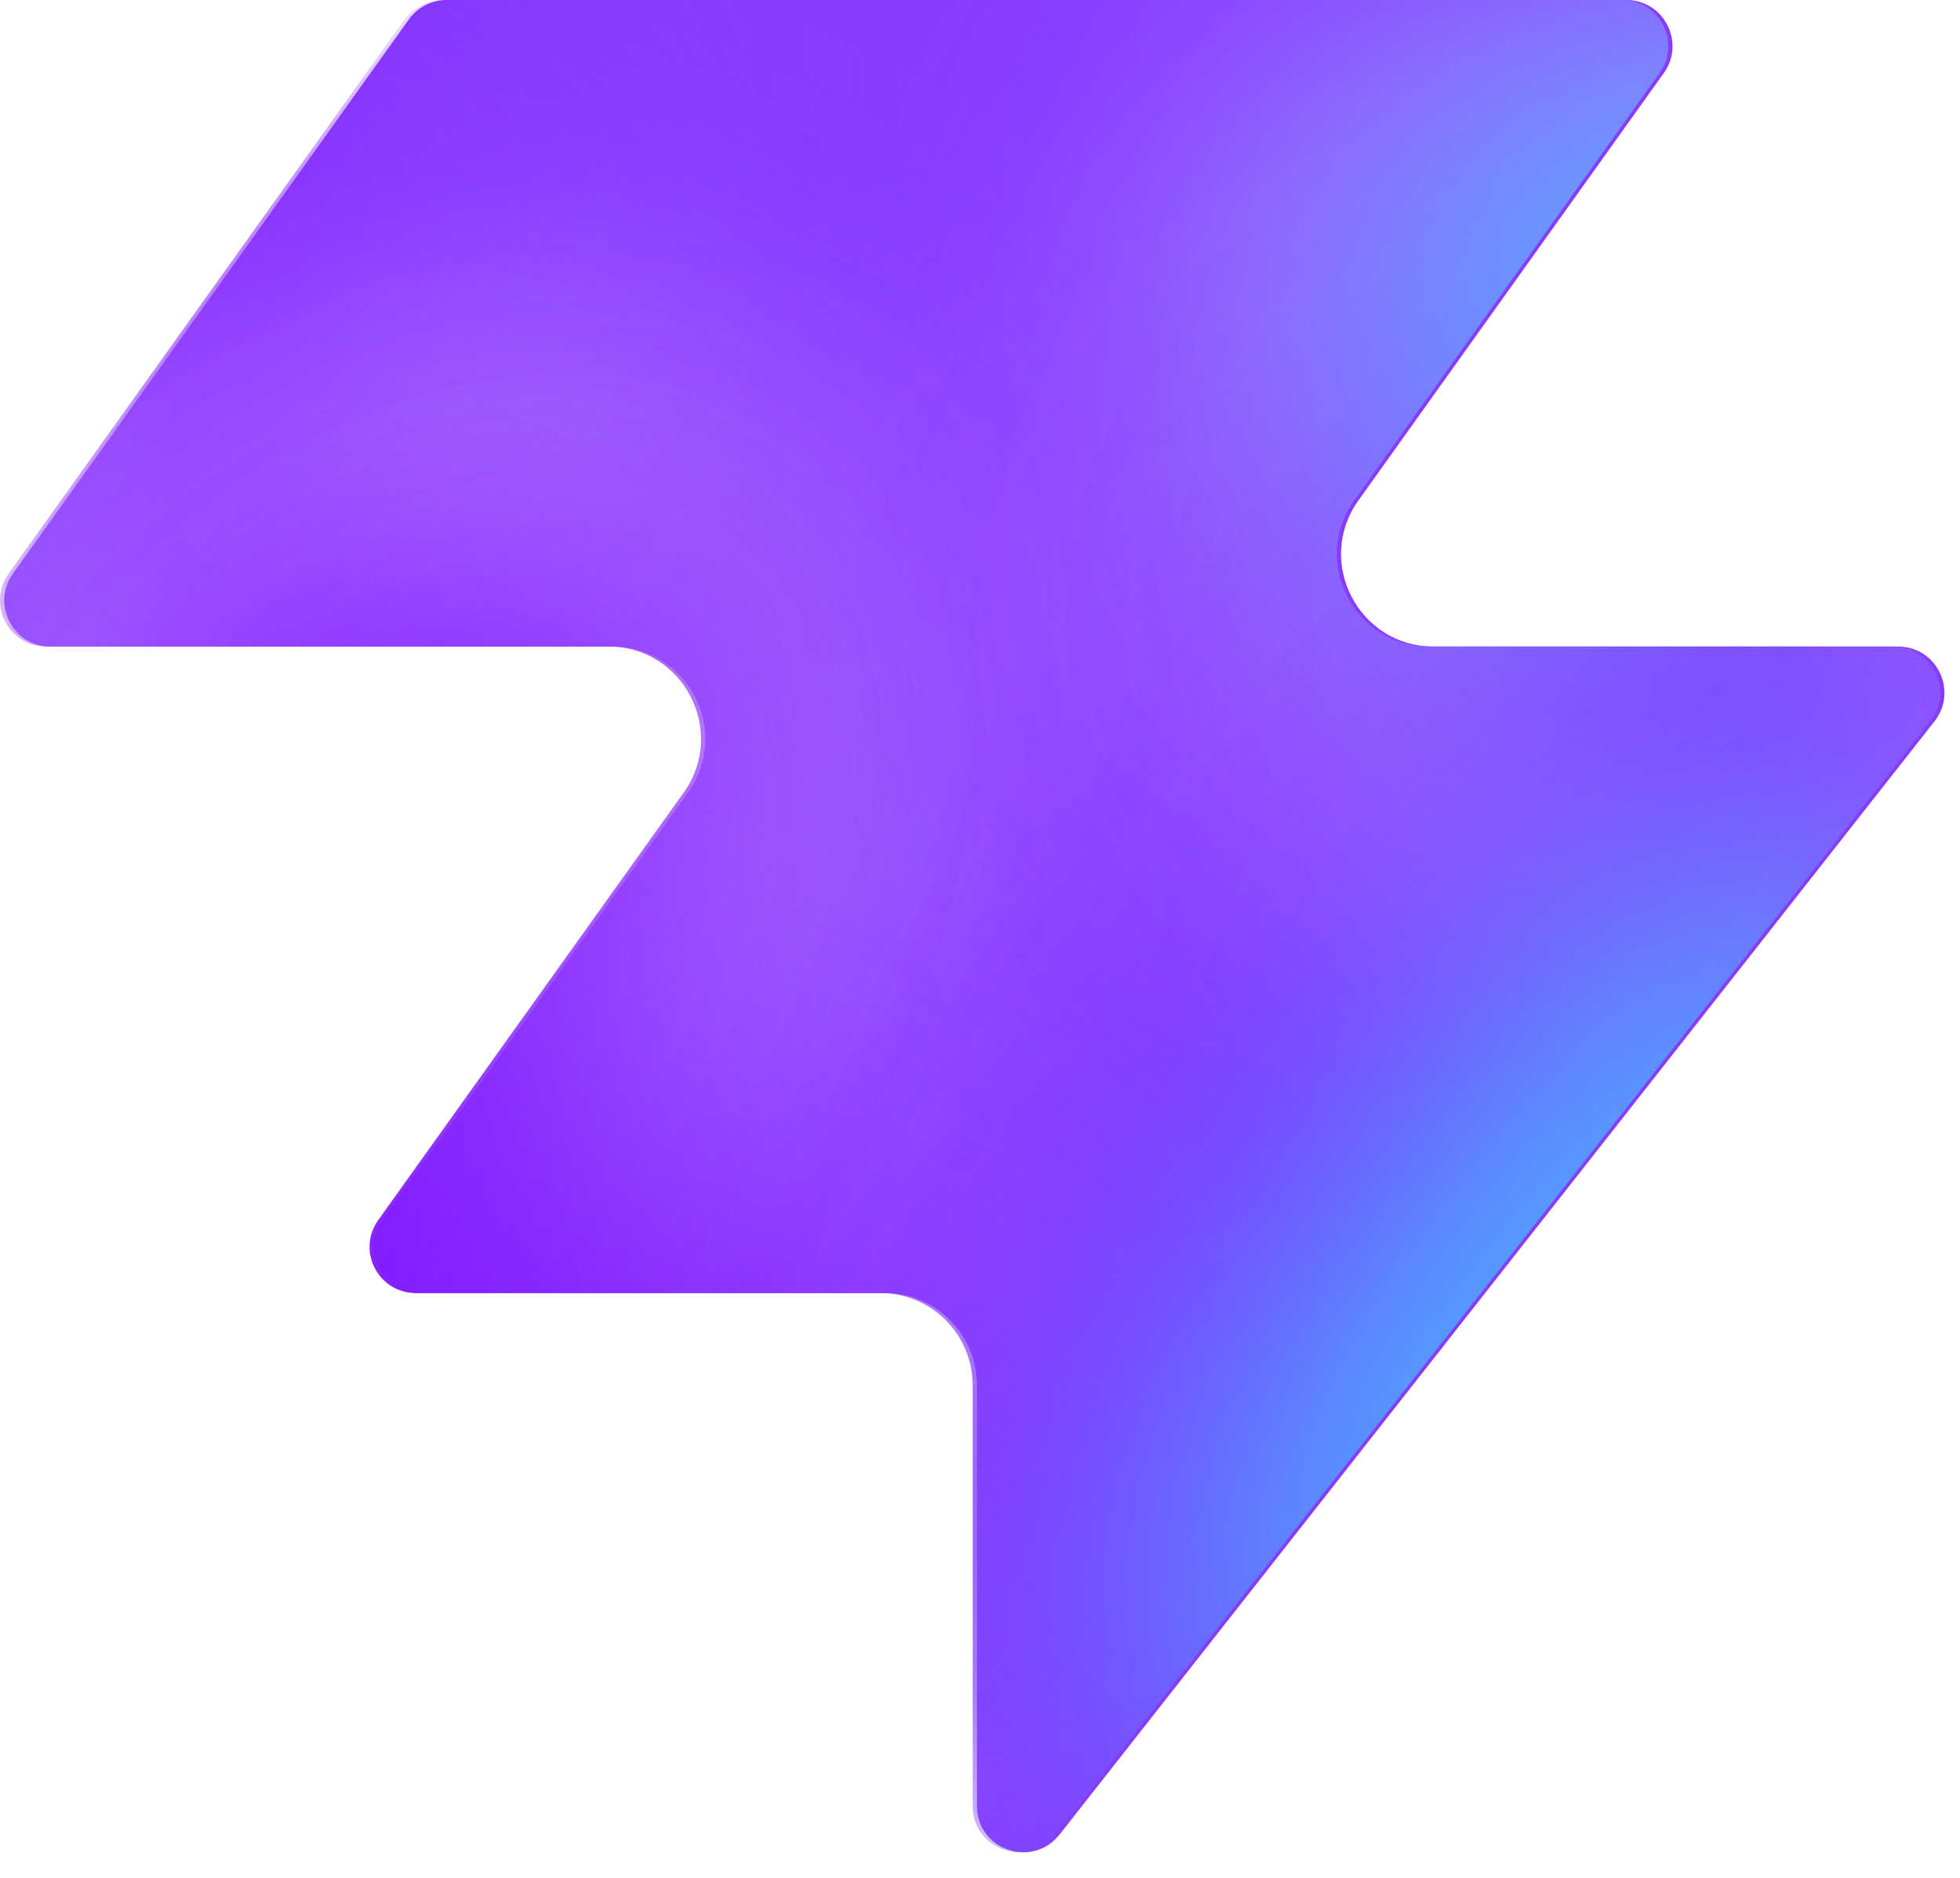
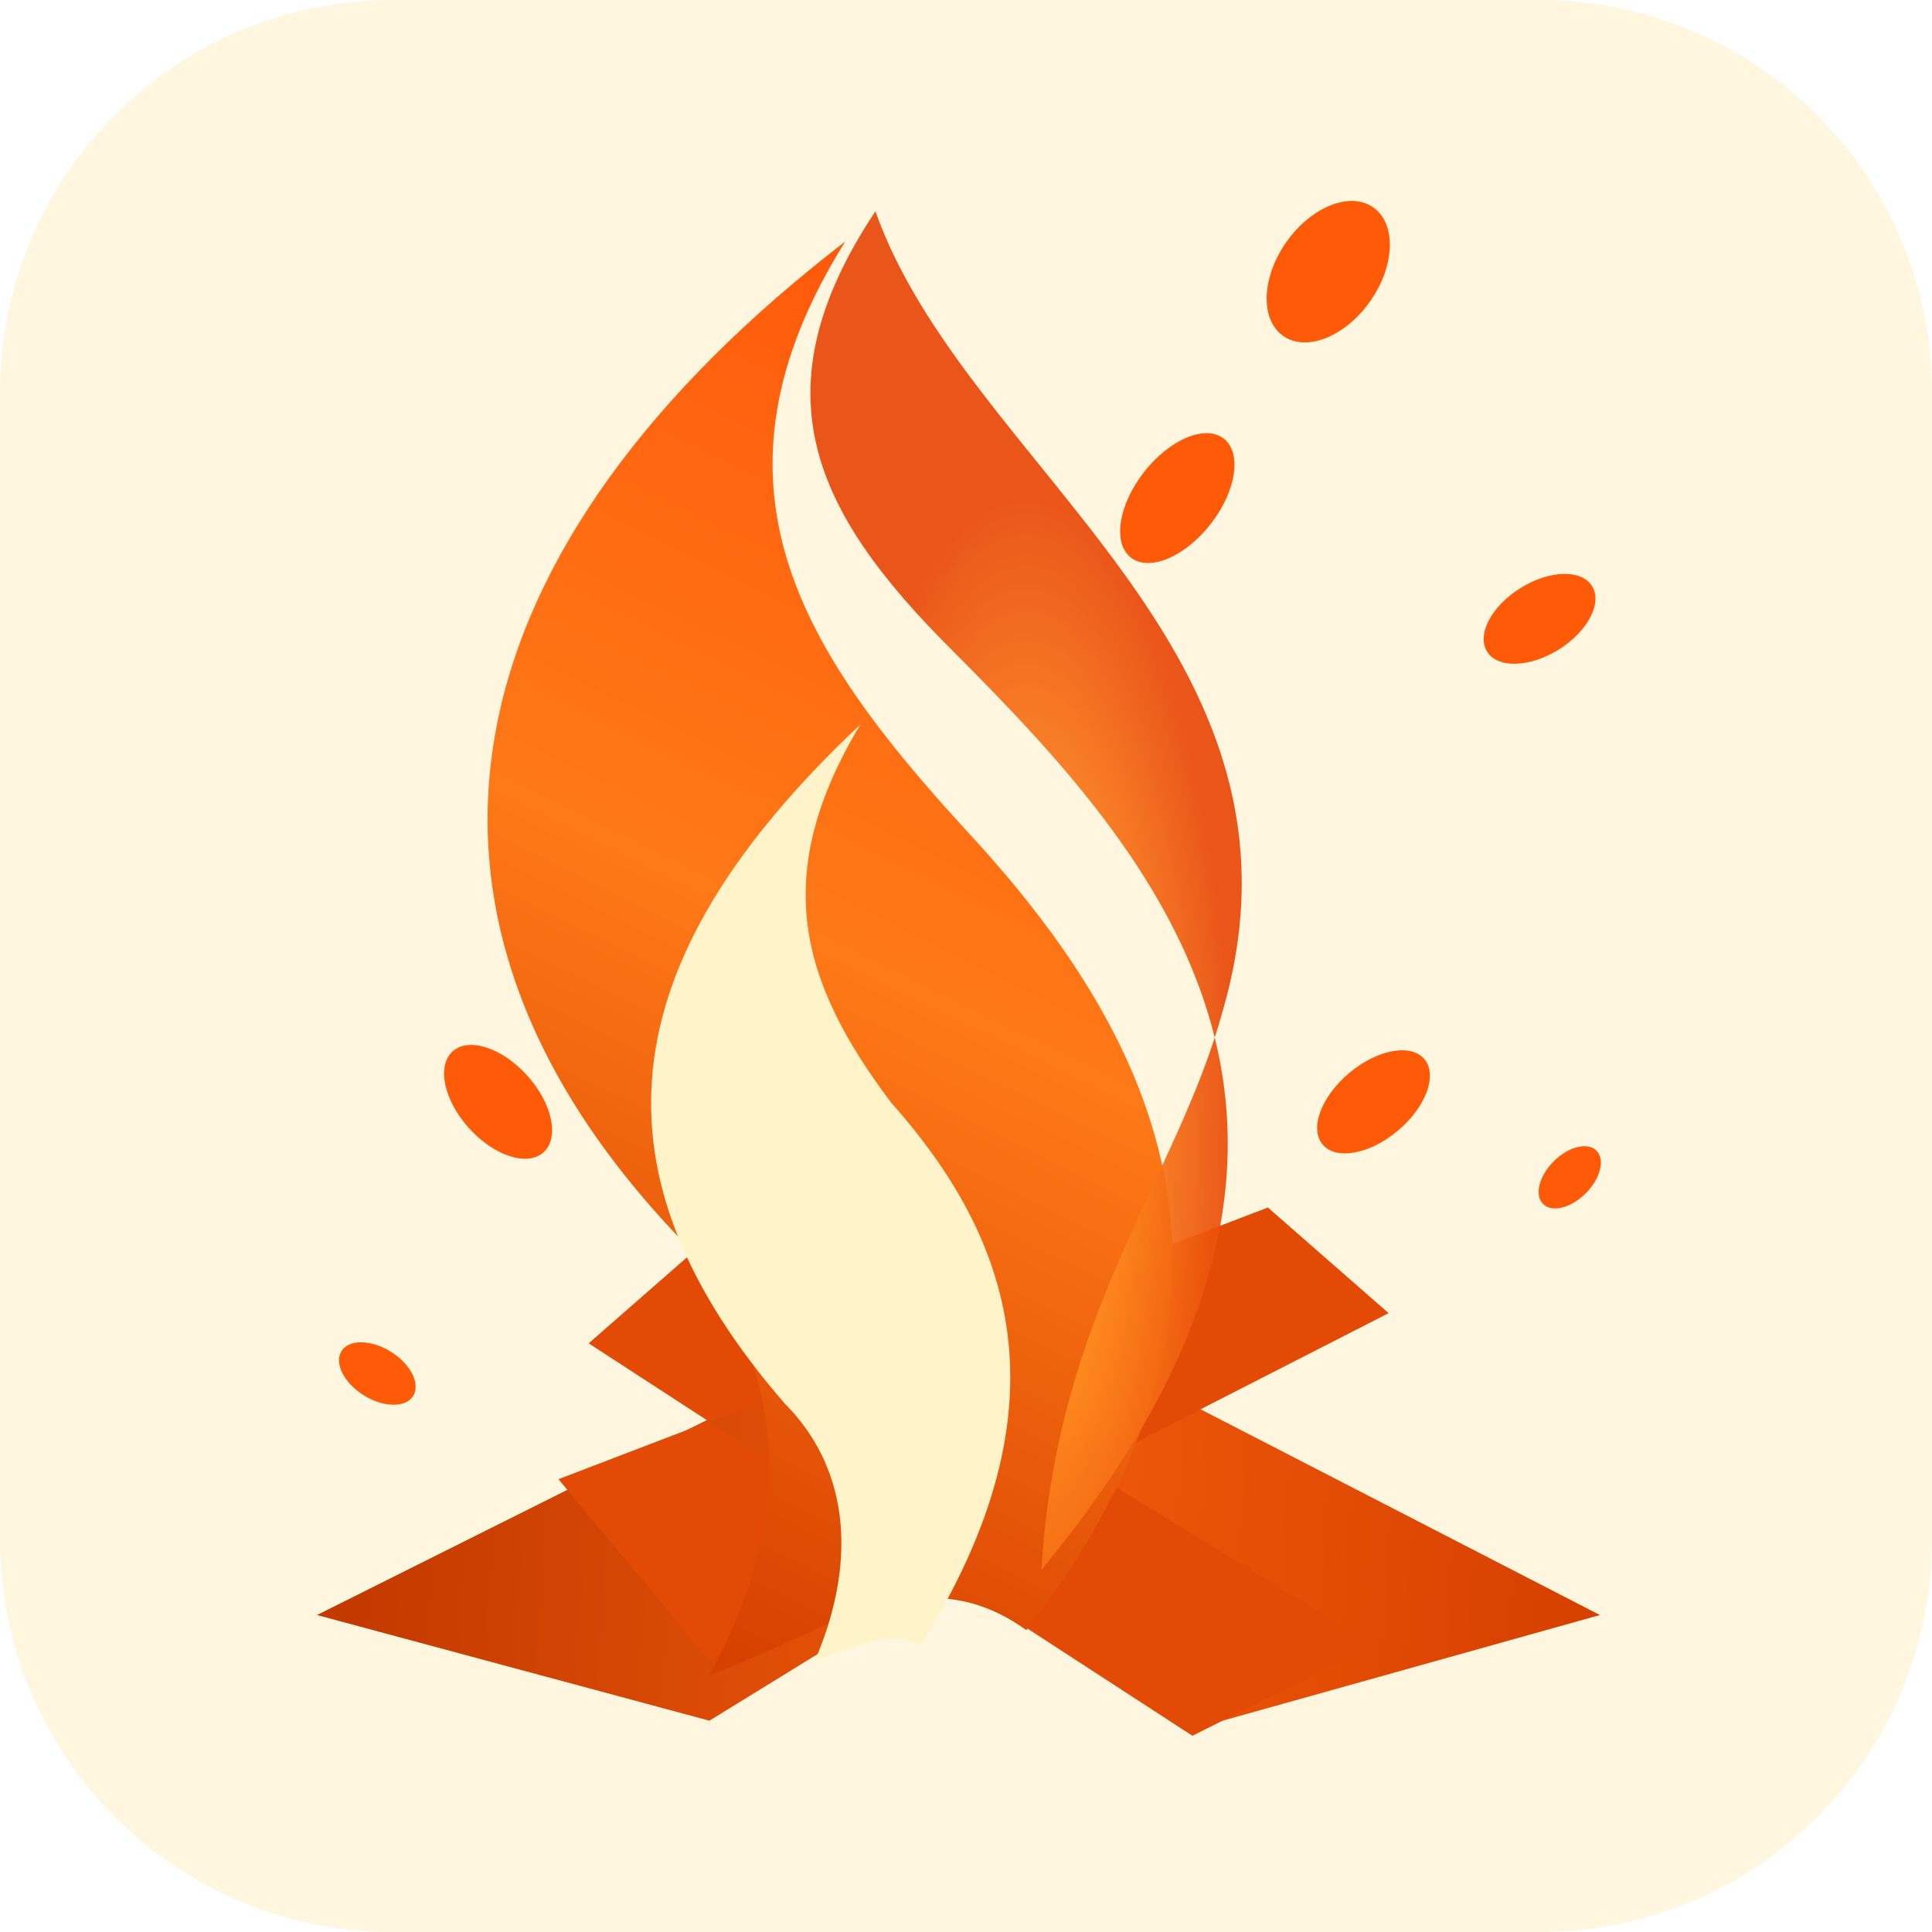
- <svg xmlns="http://www.w3.org/2000/svg" width="48" height="46" fill="none" viewBox="0 0 48 46">
-   <path fill="#863bff" d="M25.946 44.938c-.664.845-2.021.375-2.021-.698V33.937a2.26 2.26 0 0 0-2.262-2.262H10.287c-.92 0-1.456-1.04-.92-1.788l7.48-10.471c1.07-1.497 0-3.578-1.842-3.578H1.237c-.92 0-1.456-1.04-.92-1.788L10.013.474c.214-.297.556-.474.92-.474h28.894c.92 0 1.456 1.04.92 1.788l-7.48 10.471c-1.07 1.498 0 3.579 1.842 3.579h11.377c.943 0 1.473 1.088.89 1.83L25.947 44.94z" style="fill:#863bff;fill:color(display-p3 .525 .23 1);fill-opacity:1" />
-   <mask id="a" width="48" height="46" x="0" y="0" maskUnits="userSpaceOnUse" style="mask-type:alpha">
-     <path fill="#000" d="M25.842 44.938c-.664.844-2.021.375-2.021-.698V33.937a2.26 2.26 0 0 0-2.262-2.262H10.183c-.92 0-1.456-1.04-.92-1.788l7.48-10.471c1.07-1.498 0-3.579-1.842-3.579H1.133c-.92 0-1.456-1.04-.92-1.787L9.91.473c.214-.297.556-.474.92-.474h28.894c.92 0 1.456 1.04.92 1.788l-7.48 10.471c-1.07 1.498 0 3.578 1.842 3.578h11.377c.943 0 1.473 1.088.89 1.832L25.843 44.94z" style="fill:#000;fill-opacity:1" />
-   </mask>
-   <g mask="url(#a)">
-     <g filter="url(#b)">
-       <ellipse cx="5.508" cy="14.704" fill="#ede6ff" rx="5.508" ry="14.704" style="fill:#ede6ff;fill:color(display-p3 .927 .903 1);fill-opacity:1" transform="matrix(.00324 1 1 -.00324 -4.47 31.516)" />
-     </g>
-     <g filter="url(#c)">
-       <ellipse cx="10.399" cy="29.851" fill="#ede6ff" rx="10.399" ry="29.851" style="fill:#ede6ff;fill:color(display-p3 .927 .903 1);fill-opacity:1" transform="matrix(.00324 1 1 -.00324 -39.328 7.883)" />
-     </g>
-     <g filter="url(#d)">
-       <ellipse cx="5.508" cy="30.487" fill="#7e14ff" rx="5.508" ry="30.487" style="fill:#7e14ff;fill:color(display-p3 .492 .077 1);fill-opacity:1" transform="rotate(89.814 -25.913 -14.639)scale(1 -1)" />
-     </g>
-     <g filter="url(#e)">
-       <ellipse cx="5.508" cy="30.599" fill="#7e14ff" rx="5.508" ry="30.599" style="fill:#7e14ff;fill:color(display-p3 .492 .077 1);fill-opacity:1" transform="rotate(89.814 -32.644 -3.334)scale(1 -1)" />
-     </g>
-     <g filter="url(#f)">
-       <ellipse cx="5.508" cy="30.599" fill="#7e14ff" rx="5.508" ry="30.599" style="fill:#7e14ff;fill:color(display-p3 .492 .077 1);fill-opacity:1" transform="matrix(.00324 1 1 -.00324 -34.34 30.47)" />
-     </g>
-     <g filter="url(#g)">
-       <ellipse cx="14.072" cy="22.078" fill="#ede6ff" rx="14.072" ry="22.078" style="fill:#ede6ff;fill:color(display-p3 .927 .903 1);fill-opacity:1" transform="rotate(93.35 24.506 48.493)scale(-1 1)" />
-     </g>
-     <g filter="url(#h)">
-       <ellipse cx="3.47" cy="21.501" fill="#7e14ff" rx="3.47" ry="21.501" style="fill:#7e14ff;fill:color(display-p3 .492 .077 1);fill-opacity:1" transform="rotate(89.009 28.708 47.59)scale(-1 1)" />
-     </g>
-     <g filter="url(#i)">
-       <ellipse cx="3.47" cy="21.501" fill="#7e14ff" rx="3.47" ry="21.501" style="fill:#7e14ff;fill:color(display-p3 .492 .077 1);fill-opacity:1" transform="rotate(89.009 28.708 47.59)scale(-1 1)" />
-     </g>
-     <g filter="url(#j)">
-       <ellipse cx=".387" cy="8.972" fill="#7e14ff" rx="4.407" ry="29.108" style="fill:#7e14ff;fill:color(display-p3 .492 .077 1);fill-opacity:1" transform="rotate(39.51 .387 8.972)" />
-     </g>
-     <g filter="url(#k)">
-       <ellipse cx="47.523" cy="-6.092" fill="#7e14ff" rx="4.407" ry="29.108" style="fill:#7e14ff;fill:color(display-p3 .492 .077 1);fill-opacity:1" transform="rotate(37.892 47.523 -6.092)" />
-     </g>
-     <g filter="url(#l)">
-       <ellipse cx="41.412" cy="6.333" fill="#47bfff" rx="5.971" ry="9.665" style="fill:#47bfff;fill:color(display-p3 .28 .748 1);fill-opacity:1" transform="rotate(37.892 41.412 6.333)" />
-     </g>
-     <g filter="url(#m)">
-       <ellipse cx="-1.879" cy="38.332" fill="#7e14ff" rx="4.407" ry="29.108" style="fill:#7e14ff;fill:color(display-p3 .492 .077 1);fill-opacity:1" transform="rotate(37.892 -1.88 38.332)" />
-     </g>
-     <g filter="url(#n)">
-       <ellipse cx="-1.879" cy="38.332" fill="#7e14ff" rx="4.407" ry="29.108" style="fill:#7e14ff;fill:color(display-p3 .492 .077 1);fill-opacity:1" transform="rotate(37.892 -1.88 38.332)" />
-     </g>
-     <g filter="url(#o)">
-       <ellipse cx="35.651" cy="29.907" fill="#7e14ff" rx="4.407" ry="29.108" style="fill:#7e14ff;fill:color(display-p3 .492 .077 1);fill-opacity:1" transform="rotate(37.892 35.651 29.907)" />
-     </g>
-     <g filter="url(#p)">
-       <ellipse cx="38.418" cy="32.4" fill="#47bfff" rx="5.971" ry="15.297" style="fill:#47bfff;fill:color(display-p3 .28 .748 1);fill-opacity:1" transform="rotate(37.892 38.418 32.4)" />
-     </g>
+ <svg xmlns="http://www.w3.org/2000/svg" viewBox="0 0 128 128" role="img" aria-label="Emberlist">
+   <defs>
+     <radialGradient id="glow" cx="50%" cy="69%" r="48%">
+       <stop offset="0" stop-color="#fff0c2" />
+       <stop offset="0.42" stop-color="#ff8b1f" />
+       <stop offset="1" stop-color="#e84909" />
+     </radialGradient>
+     <linearGradient id="flame" x1="37" x2="82" y1="105" y2="14" gradientUnits="userSpaceOnUse">
+       <stop offset="0" stop-color="#d64000" />
+       <stop offset="0.45" stop-color="#ff7917" />
+       <stop offset="1" stop-color="#ff4f06" />
+     </linearGradient>
+     <linearGradient id="log" x1="24" x2="105" y1="104" y2="109" gradientUnits="userSpaceOnUse">
+       <stop offset="0" stop-color="#c33a00" />
+       <stop offset="0.55" stop-color="#f05a0a" />
+       <stop offset="1" stop-color="#d64000" />
+     </linearGradient>
+   </defs>
+   <rect width="128" height="128" rx="26" fill="#fff6df" />
+   <path fill="url(#log)" d="M21 107l34-17 18 8-26 16-26-7Zm85 0L73 90l-17 8 25 16 25-7Z" />
+   <path fill="#e34a05" d="M37 98l47-18 8 7-45 23-10-12Zm54 11L47 82l-8 7 40 26 12-6Z" />
+   <path fill="url(#flame)" d="M68 108c17-22 9-39-4-53-11-12-18-23-8-39-26 20-32 44-11 66 7 8 8 18 2 29 8-3 14-8 21-3Z" />
+   <path fill="#fff4c9" d="M61 109c10-16 6-27-2-36-6-8-8-15-2-25-17 16-18 30-5 45 4 4 5 10 2 17 3-1 5-2 7-1Z" />
+   <path fill="url(#glow)" d="M69 104c24-29 8-47-6-61-9-9-13-17-5-29 6 17 30 29 23 53-3 11-11 20-12 37Z" opacity=".92" />
+   <g fill="#ff5a07">
+     <ellipse cx="88" cy="18" rx="3.4" ry="5.2" transform="rotate(35 88 18)" />
+     <ellipse cx="102" cy="41" rx="2.4" ry="4.1" transform="rotate(58 102 41)" />
+     <ellipse cx="91" cy="73" rx="2.5" ry="4.4" transform="rotate(50 91 73)" />
+     <ellipse cx="33" cy="73" rx="2.6" ry="4.5" transform="rotate(-42 33 73)" />
+     <ellipse cx="78" cy="33" rx="2.8" ry="5" transform="rotate(38 78 33)" />
+     <ellipse cx="104" cy="78" rx="1.5" ry="2.5" transform="rotate(45 104 78)" />
+     <ellipse cx="25" cy="91" rx="1.7" ry="2.8" transform="rotate(-58 25 91)" />
  </g>
-   <defs>
-     <filter id="b" width="60.045" height="41.654" x="-19.77" y="16.149" color-interpolation-filters="sRGB" filterUnits="userSpaceOnUse">
-       <feFlood flood-opacity="0" result="BackgroundImageFix" />
-       <feBlend in="SourceGraphic" in2="BackgroundImageFix" result="shape" />
-       <feGaussianBlur result="effect1_foregroundBlur_2002_17158" stdDeviation="7.659" />
-     </filter>
-     <filter id="c" width="90.34" height="51.437" x="-54.613" y="-7.533" color-interpolation-filters="sRGB" filterUnits="userSpaceOnUse">
-       <feFlood flood-opacity="0" result="BackgroundImageFix" />
-       <feBlend in="SourceGraphic" in2="BackgroundImageFix" result="shape" />
-       <feGaussianBlur result="effect1_foregroundBlur_2002_17158" stdDeviation="7.659" />
-     </filter>
-     <filter id="d" width="79.355" height="29.4" x="-49.64" y="2.03" color-interpolation-filters="sRGB" filterUnits="userSpaceOnUse">
-       <feFlood flood-opacity="0" result="BackgroundImageFix" />
-       <feBlend in="SourceGraphic" in2="BackgroundImageFix" result="shape" />
-       <feGaussianBlur result="effect1_foregroundBlur_2002_17158" stdDeviation="4.596" />
-     </filter>
-     <filter id="e" width="79.579" height="29.4" x="-45.045" y="20.029" color-interpolation-filters="sRGB" filterUnits="userSpaceOnUse">
-       <feFlood flood-opacity="0" result="BackgroundImageFix" />
-       <feBlend in="SourceGraphic" in2="BackgroundImageFix" result="shape" />
-       <feGaussianBlur result="effect1_foregroundBlur_2002_17158" stdDeviation="4.596" />
-     </filter>
-     <filter id="f" width="79.579" height="29.4" x="-43.513" y="21.178" color-interpolation-filters="sRGB" filterUnits="userSpaceOnUse">
-       <feFlood flood-opacity="0" result="BackgroundImageFix" />
-       <feBlend in="SourceGraphic" in2="BackgroundImageFix" result="shape" />
-       <feGaussianBlur result="effect1_foregroundBlur_2002_17158" stdDeviation="4.596" />
-     </filter>
-     <filter id="g" width="74.749" height="58.852" x="15.756" y="-17.901" color-interpolation-filters="sRGB" filterUnits="userSpaceOnUse">
-       <feFlood flood-opacity="0" result="BackgroundImageFix" />
-       <feBlend in="SourceGraphic" in2="BackgroundImageFix" result="shape" />
-       <feGaussianBlur result="effect1_foregroundBlur_2002_17158" stdDeviation="7.659" />
-     </filter>
-     <filter id="h" width="61.377" height="25.362" x="23.548" y="2.284" color-interpolation-filters="sRGB" filterUnits="userSpaceOnUse">
-       <feFlood flood-opacity="0" result="BackgroundImageFix" />
-       <feBlend in="SourceGraphic" in2="BackgroundImageFix" result="shape" />
-       <feGaussianBlur result="effect1_foregroundBlur_2002_17158" stdDeviation="4.596" />
-     </filter>
-     <filter id="i" width="61.377" height="25.362" x="23.548" y="2.284" color-interpolation-filters="sRGB" filterUnits="userSpaceOnUse">
-       <feFlood flood-opacity="0" result="BackgroundImageFix" />
-       <feBlend in="SourceGraphic" in2="BackgroundImageFix" result="shape" />
-       <feGaussianBlur result="effect1_foregroundBlur_2002_17158" stdDeviation="4.596" />
-     </filter>
-     <filter id="j" width="56.045" height="63.649" x="-27.636" y="-22.853" color-interpolation-filters="sRGB" filterUnits="userSpaceOnUse">
-       <feFlood flood-opacity="0" result="BackgroundImageFix" />
-       <feBlend in="SourceGraphic" in2="BackgroundImageFix" result="shape" />
-       <feGaussianBlur result="effect1_foregroundBlur_2002_17158" stdDeviation="4.596" />
-     </filter>
-     <filter id="k" width="54.814" height="64.646" x="20.116" y="-38.415" color-interpolation-filters="sRGB" filterUnits="userSpaceOnUse">
-       <feFlood flood-opacity="0" result="BackgroundImageFix" />
-       <feBlend in="SourceGraphic" in2="BackgroundImageFix" result="shape" />
-       <feGaussianBlur result="effect1_foregroundBlur_2002_17158" stdDeviation="4.596" />
-     </filter>
-     <filter id="l" width="33.541" height="35.313" x="24.641" y="-11.323" color-interpolation-filters="sRGB" filterUnits="userSpaceOnUse">
-       <feFlood flood-opacity="0" result="BackgroundImageFix" />
-       <feBlend in="SourceGraphic" in2="BackgroundImageFix" result="shape" />
-       <feGaussianBlur result="effect1_foregroundBlur_2002_17158" stdDeviation="4.596" />
-     </filter>
-     <filter id="m" width="54.814" height="64.646" x="-29.286" y="6.009" color-interpolation-filters="sRGB" filterUnits="userSpaceOnUse">
-       <feFlood flood-opacity="0" result="BackgroundImageFix" />
-       <feBlend in="SourceGraphic" in2="BackgroundImageFix" result="shape" />
-       <feGaussianBlur result="effect1_foregroundBlur_2002_17158" stdDeviation="4.596" />
-     </filter>
-     <filter id="n" width="54.814" height="64.646" x="-29.286" y="6.009" color-interpolation-filters="sRGB" filterUnits="userSpaceOnUse">
-       <feFlood flood-opacity="0" result="BackgroundImageFix" />
-       <feBlend in="SourceGraphic" in2="BackgroundImageFix" result="shape" />
-       <feGaussianBlur result="effect1_foregroundBlur_2002_17158" stdDeviation="4.596" />
-     </filter>
-     <filter id="o" width="54.814" height="64.646" x="8.244" y="-2.416" color-interpolation-filters="sRGB" filterUnits="userSpaceOnUse">
-       <feFlood flood-opacity="0" result="BackgroundImageFix" />
-       <feBlend in="SourceGraphic" in2="BackgroundImageFix" result="shape" />
-       <feGaussianBlur result="effect1_foregroundBlur_2002_17158" stdDeviation="4.596" />
-     </filter>
-     <filter id="p" width="39.409" height="43.623" x="18.713" y="10.588" color-interpolation-filters="sRGB" filterUnits="userSpaceOnUse">
-       <feFlood flood-opacity="0" result="BackgroundImageFix" />
-       <feBlend in="SourceGraphic" in2="BackgroundImageFix" result="shape" />
-       <feGaussianBlur result="effect1_foregroundBlur_2002_17158" stdDeviation="4.596" />
-     </filter>
-   </defs>
</svg>
